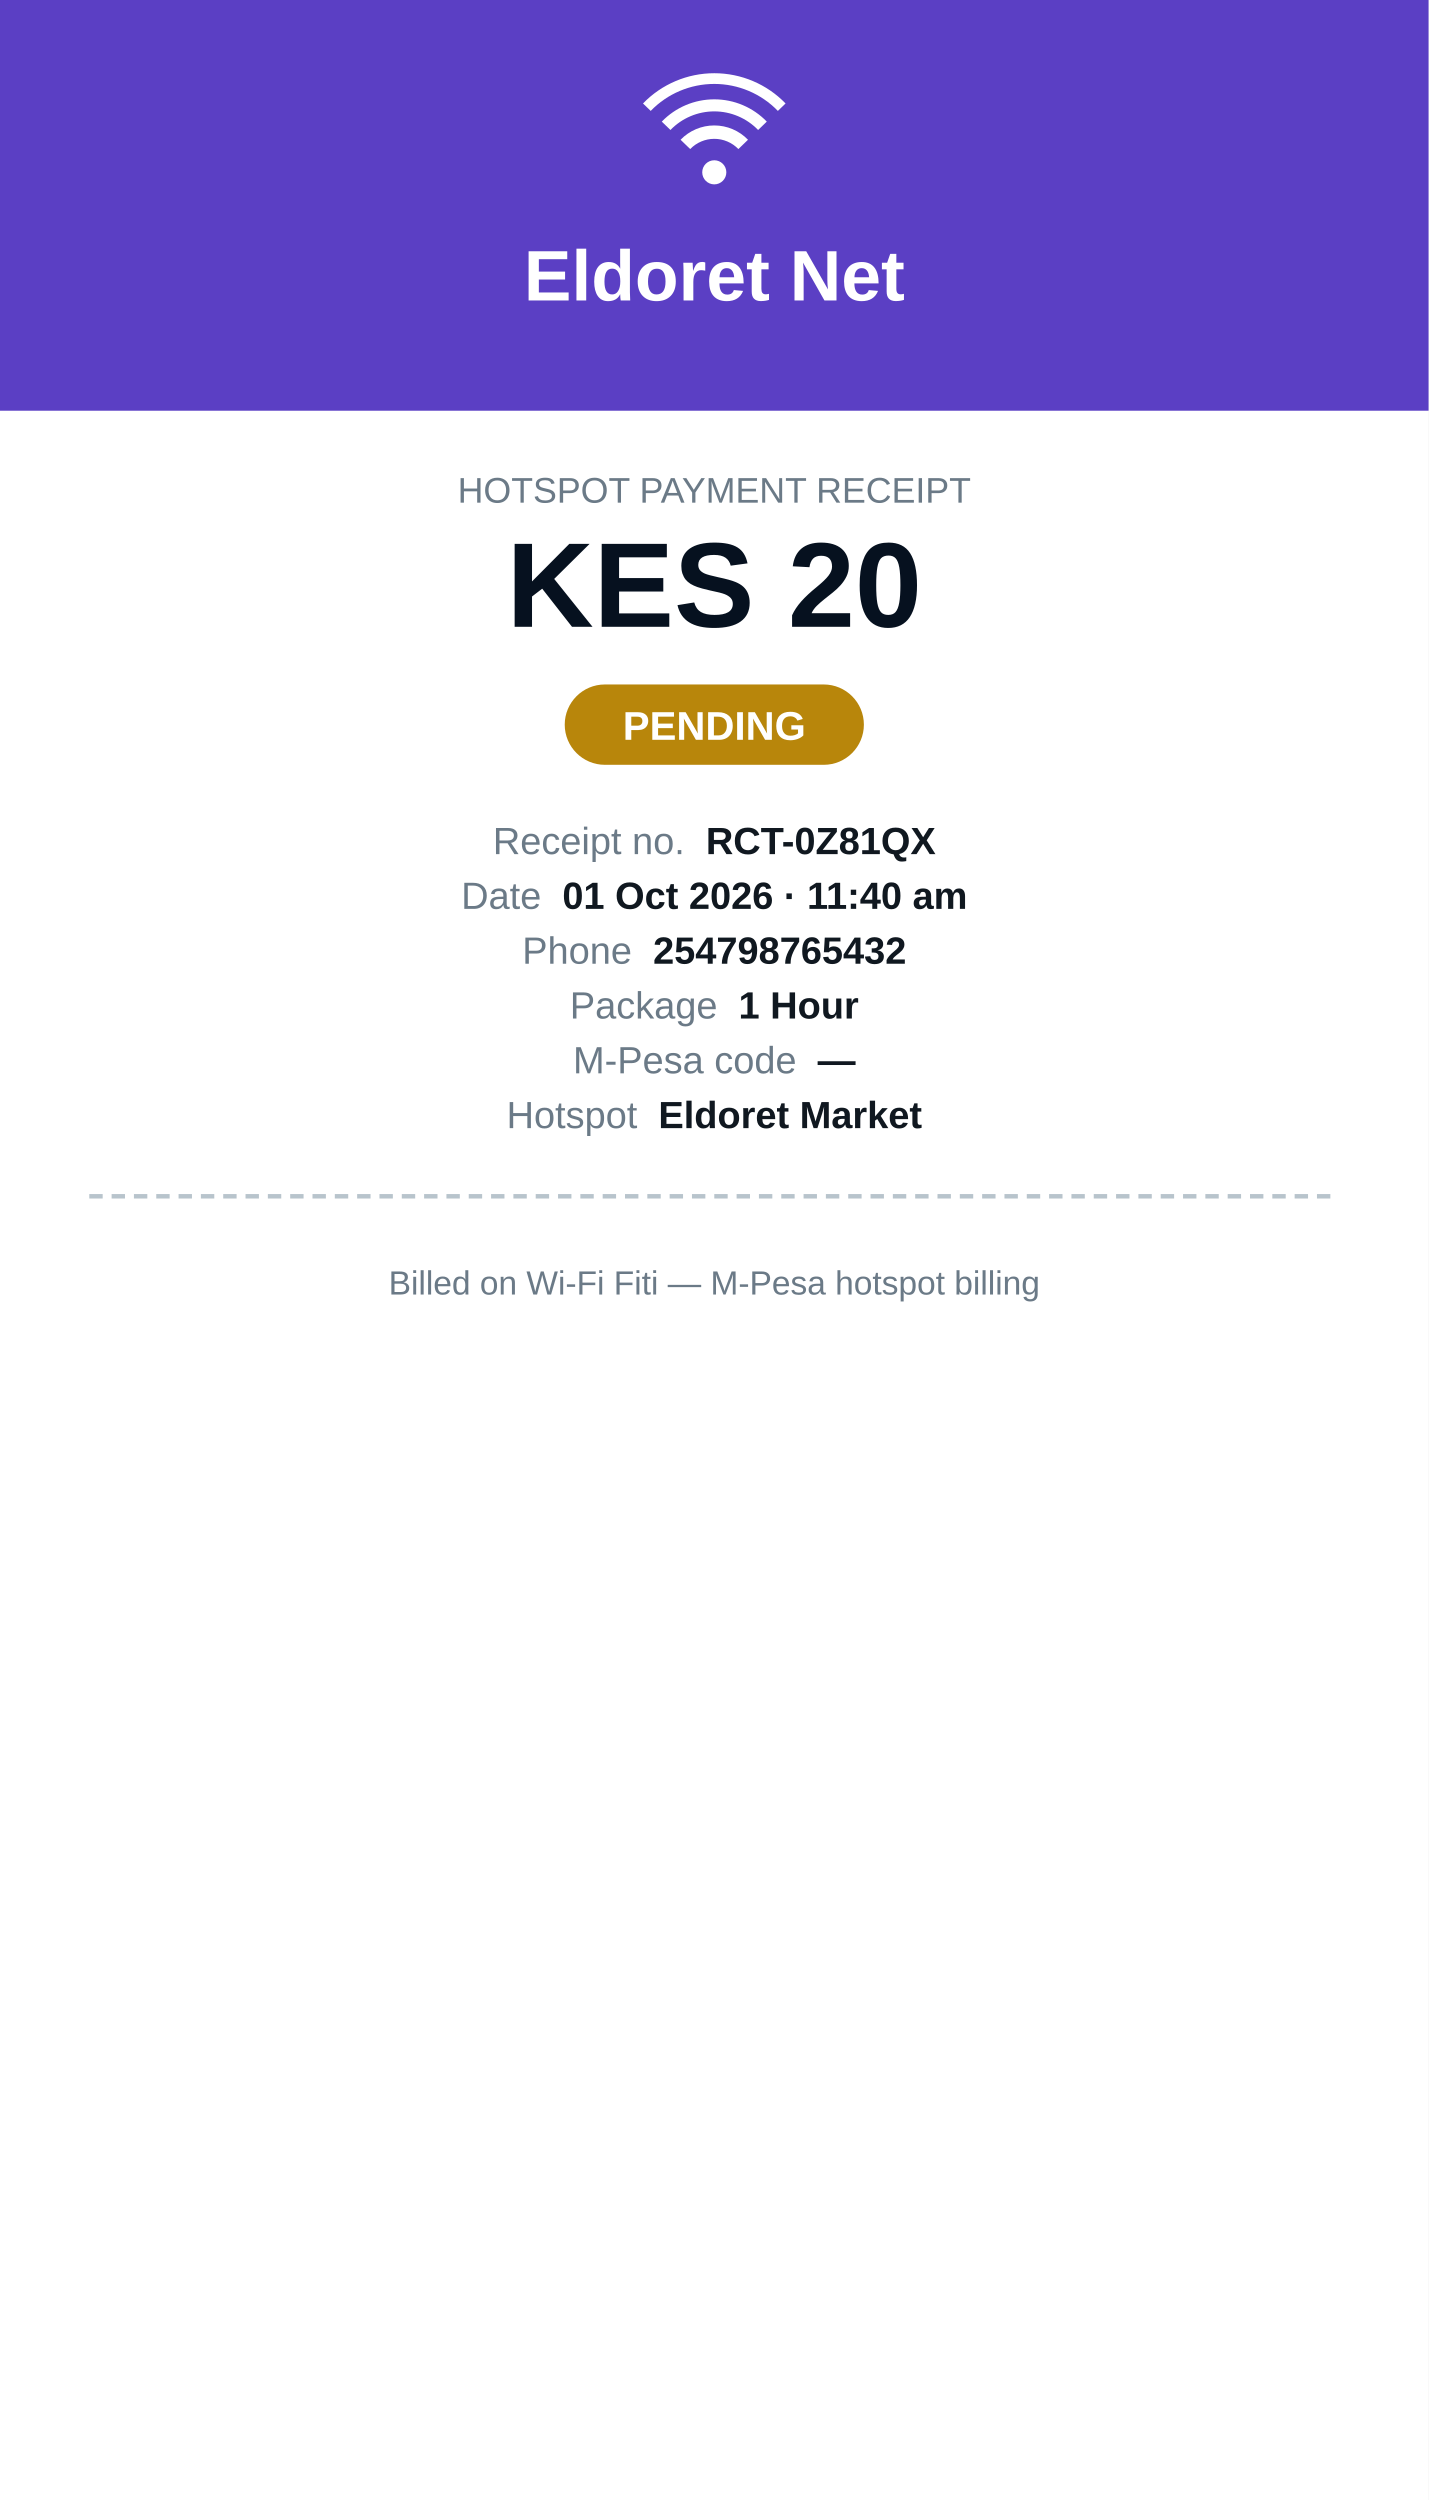
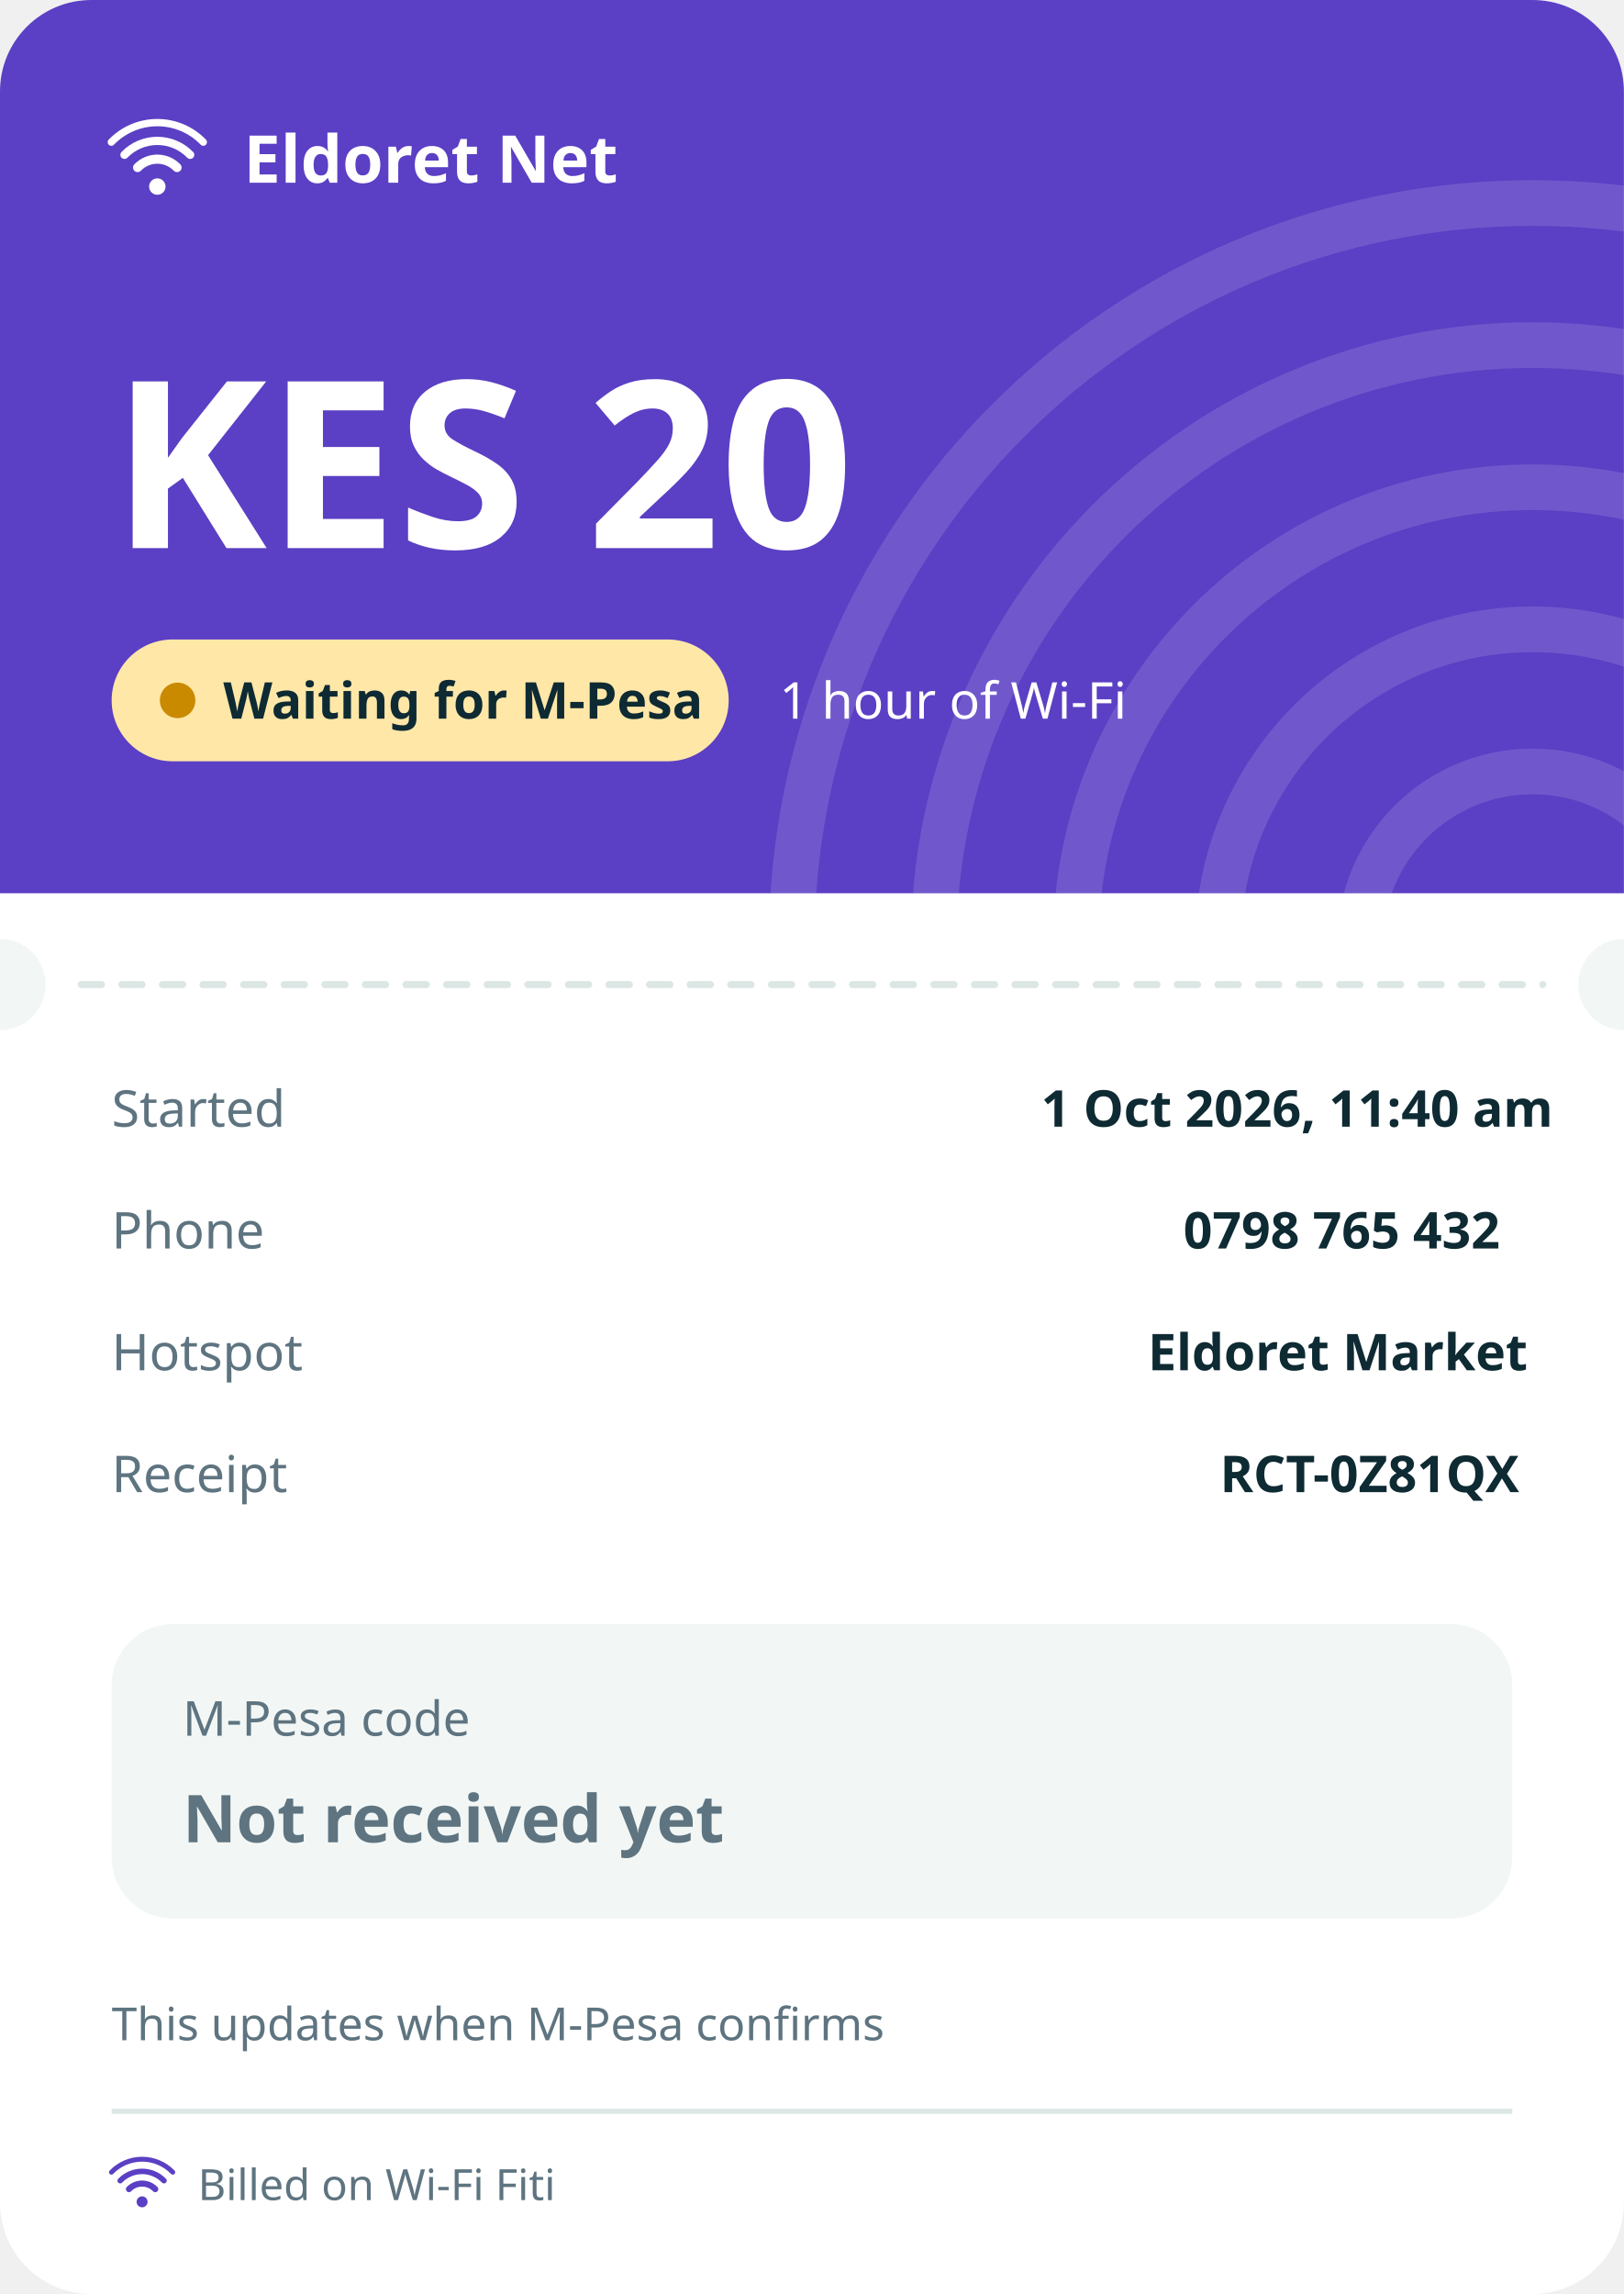
- <svg xmlns="http://www.w3.org/2000/svg" width="320" height="560" viewBox="0 0 320 560">
-   <rect id="Page" x="0.00" y="0.00" width="320.00" height="560.00" rx="0" fill="#FFFFFF" />
-   <g id="Header band">
-     <rect id="Band" x="0.00" y="0.00" width="320.00" height="92.00" rx="0" fill="#5B3FC4" />
-     <g id="Wi-Fi mark" transform="translate(145.00 14.00) scale(1.25)" fill="none">
-       <circle cx="12" cy="19.68" r="2.16" fill="#FFFFFF" />
-       <path d="M6.821 14.678A7.2 7.2 0 0 1 17.179 14.678" stroke="#FFFFFF" stroke-width="2.4" />
-       <path d="M3.368 11.344A12 12 0 0 1 20.632 11.344" stroke="#FFFFFF" stroke-width="2.16" />
-       <path d="M-0.084 8.009A16.8 16.8 0 0 1 24.084 8.009" stroke="#FFFFFF" stroke-width="1.92" />
+ <svg xmlns="http://www.w3.org/2000/svg" width="320" height="452" viewBox="0 0 320 452">
+   <defs>
+     <clipPath id="clip0">
+       <rect x="0" y="0" width="320" height="176" rx="0" />
+     </clipPath>
+   </defs>
+   <g id="Ticket">
+     <rect id="Paper" x="0" y="0" width="320" height="452" rx="18" fill="#FFFFFF" />
+     <g id="Brand block">
+       <path id="Block" d="M0 18A18 18 0 0 1 18 0H302A18 18 0 0 1 320 18V176H0Z" fill="#5B3FC4" />
+       <g id="Signal arcs" clip-path="url(#clip0)">
+         <circle cx="302.0" cy="186.0" r="34.0" fill="none" stroke="#FFFFFF" stroke-opacity="0.13" stroke-width="9" />
+         <circle cx="302.0" cy="186.0" r="62.0" fill="none" stroke="#FFFFFF" stroke-opacity="0.13" stroke-width="9" />
+         <circle cx="302.0" cy="186.0" r="90.0" fill="none" stroke="#FFFFFF" stroke-opacity="0.13" stroke-width="9" />
+         <circle cx="302.0" cy="186.0" r="118.0" fill="none" stroke="#FFFFFF" stroke-opacity="0.13" stroke-width="9" />
+         <circle cx="302.0" cy="186.0" r="146.0" fill="none" stroke="#FFFFFF" stroke-opacity="0.13" stroke-width="9" />
+       </g>
+       <g id="Wi-Fi mark" transform="translate(22.00 22.00) scale(0.75)" fill="none">
+         <circle cx="12" cy="19.68" r="2.16" fill="#FFFFFF" />
+         <path d="M6.821 14.678A7.2 7.2 0 0 1 17.179 14.678" stroke="#FFFFFF" stroke-width="2.4" stroke-linecap="round" />
+         <path d="M3.368 11.344A12 12 0 0 1 20.632 11.344" stroke="#FFFFFF" stroke-width="2.16" stroke-linecap="round" />
+         <path d="M-0.084 8.009A16.8 16.8 0 0 1 24.084 8.009" stroke="#FFFFFF" stroke-width="1.92" stroke-linecap="round" />
+       </g>
+       <text id="Business name" x="48.00" y="36.00" font-family="'Bricolage Grotesque', sans-serif" font-size="13" font-weight="600" fill="#FFFFFF">Eldoret Net</text>
+       <text id="Amount" x="22.00" y="108.00" font-family="'Bricolage Grotesque', sans-serif" font-size="46" font-weight="800" fill="#FFFFFF">KES 20</text>
+       <g id="Status chip">
+         <rect x="22.00" y="126.00" width="121.59" height="24.00" rx="12" fill="#FFE7A8" />
+         <circle cx="35" cy="138" r="3.5" fill="#C98A00" />
+         <text x="44.00" y="141.60" font-family="'Bricolage Grotesque', sans-serif" font-size="10" font-weight="600" fill="#0E2A33">Waiting for M-Pesa</text>
+       </g>
+       <text id="What was bought" x="153.59" y="141.60" font-family="'Bricolage Grotesque', sans-serif" font-size="10" font-weight="500" fill="#FFFFFF">1 hour of Wi-Fi</text>
    </g>
-     <text id="Brand name" x="117.33" y="67.30" font-family="Arimo, 'Liberation Sans', Helvetica, Arial, sans-serif" font-size="16" font-weight="700" fill="#FFFFFF">Eldoret Net</text>
+     <g id="Perforation">
+       <circle cx="0" cy="194" r="9" fill="#F2F7F6" />
+       <circle cx="320" cy="194" r="9" fill="#F2F7F6" />
+       <line x1="16" y1="194" x2="304" y2="194" stroke="#DCE7E5" stroke-width="1.4" stroke-dasharray="4 4" stroke-linecap="round" />
+     </g>
+     <g id="Details">
+       <text x="22.00" y="222.00" font-family="'Bricolage Grotesque', sans-serif" font-size="10" font-weight="400" fill="#5E7480">Started</text>
+       <text x="205.16" y="222.00" font-family="'Bricolage Grotesque', sans-serif" font-size="10" font-weight="600" fill="#0E2A33">1 Oct 2026, 11:40 am</text>
+       <text x="22.00" y="246.00" font-family="'Bricolage Grotesque', sans-serif" font-size="10" font-weight="400" fill="#5E7480">Phone</text>
+       <text x="233.19" y="246.00" font-family="'Bricolage Grotesque', sans-serif" font-size="10" font-weight="600" fill="#0E2A33">0798 765 432</text>
+       <text x="22.00" y="270.00" font-family="'Bricolage Grotesque', sans-serif" font-size="10" font-weight="400" fill="#5E7480">Hotspot</text>
+       <text x="226.20" y="270.00" font-family="'Bricolage Grotesque', sans-serif" font-size="10" font-weight="600" fill="#0E2A33">Eldoret Market</text>
+       <text x="22.00" y="294.00" font-family="'Bricolage Grotesque', sans-serif" font-size="10" font-weight="400" fill="#5E7480">Receipt</text>
+       <text x="240.39" y="294.00" font-family="'Bricolage Grotesque', sans-serif" font-size="10" font-weight="600" fill="#0E2A33">RCT-0Z81QX</text>
+     </g>
+     <g id="Code panel">
+       <rect x="22.00" y="320.00" width="276.00" height="58.00" rx="12" fill="#F2F7F6" />
+       <text x="36.00" y="342.00" font-family="'Bricolage Grotesque', sans-serif" font-size="9.5" font-weight="500" fill="#5E7480">M-Pesa code</text>
+       <text x="36.00" y="363.00" font-family="'Bricolage Grotesque', sans-serif" font-size="13" font-weight="600" fill="#5E7480">Not received yet</text>
+     </g>
+     <g id="Footer">
+       <text id="Note" x="22.00" y="402.00" font-family="'Bricolage Grotesque', sans-serif" font-size="9" font-weight="400" fill="#5E7480">This updates when M-Pesa confirms</text>
+       <line x1="22" y1="416" x2="298" y2="416" stroke="#DCE7E5" stroke-width="1" />
+       <g id="Footer mark" transform="translate(22.00 424.00) scale(0.5)" fill="none">
+         <circle cx="12" cy="19.68" r="2.16" fill="#5B3FC4" />
+         <path d="M6.821 14.678A7.2 7.2 0 0 1 17.179 14.678" stroke="#5B3FC4" stroke-width="2.4" stroke-linecap="round" />
+         <path d="M3.368 11.344A12 12 0 0 1 20.632 11.344" stroke="#5B3FC4" stroke-width="2.16" stroke-linecap="round" />
+         <path d="M-0.084 8.009A16.8 16.8 0 0 1 24.084 8.009" stroke="#5B3FC4" stroke-width="1.92" stroke-linecap="round" />
+       </g>
+       <text x="39.00" y="433.50" font-family="'Bricolage Grotesque', sans-serif" font-size="8.5" font-weight="500" fill="#5E7480">Billed on Wi-Fi Fiti</text>
+     </g>
  </g>
-   <text id="Title" x="102.51" y="112.60" font-family="Arimo, 'Liberation Sans', Helvetica, Arial, sans-serif" font-size="8" fill="#6B7A87">HOTSPOT PAYMENT RECEIPT</text>
-   <text id="Amount" x="113.47" y="140.40" font-family="Arimo, 'Liberation Sans', Helvetica, Arial, sans-serif" font-size="27" font-weight="700" fill="#06111F">KES 20</text>
-   <g id="Status pill">
-     <rect x="126.50" y="153.32" width="67.01" height="18.00" rx="9" fill="#B8860B" />
-     <text x="139.50" y="165.72" font-family="Arimo, 'Liberation Sans', Helvetica, Arial, sans-serif" font-size="9" font-weight="700" fill="#FFFFFF">PENDING</text>
-   </g>
-   <g id="Fields">
-     <text x="110.40" y="191.32" font-family="Arimo, 'Liberation Sans', Helvetica, Arial, sans-serif" font-size="8.5" fill="#6B7A87">Receipt no.</text>
-     <text x="158.12" y="191.32" font-family="Arimo, 'Liberation Sans', Helvetica, Arial, sans-serif" font-size="8.5" font-weight="700" fill="#101820">RCT-0Z81QX</text>
-     <text x="103.30" y="203.59" font-family="Arimo, 'Liberation Sans', Helvetica, Arial, sans-serif" font-size="8.5" fill="#6B7A87">Date</text>
-     <text x="125.97" y="203.59" font-family="Arimo, 'Liberation Sans', Helvetica, Arial, sans-serif" font-size="8.5" font-weight="700" fill="#101820">01 Oct 2026 · 11:40 am</text>
-     <text x="116.98" y="215.87" font-family="Arimo, 'Liberation Sans', Helvetica, Arial, sans-serif" font-size="8.5" fill="#6B7A87">Phone</text>
-     <text x="146.29" y="215.87" font-family="Arimo, 'Liberation Sans', Helvetica, Arial, sans-serif" font-size="8.5" font-weight="700" fill="#101820">254798765432</text>
-     <text x="127.64" y="228.15" font-family="Arimo, 'Liberation Sans', Helvetica, Arial, sans-serif" font-size="8.5" fill="#6B7A87">Package</text>
-     <text x="165.44" y="228.15" font-family="Arimo, 'Liberation Sans', Helvetica, Arial, sans-serif" font-size="8.5" font-weight="700" fill="#101820">1 Hour</text>
-     <text x="128.35" y="240.42" font-family="Arimo, 'Liberation Sans', Helvetica, Arial, sans-serif" font-size="8.5" fill="#6B7A87">M-Pesa code</text>
-     <text x="183.15" y="240.42" font-family="Arimo, 'Liberation Sans', Helvetica, Arial, sans-serif" font-size="8.5" font-weight="700" fill="#101820">—</text>
-     <text x="113.47" y="252.70" font-family="Arimo, 'Liberation Sans', Helvetica, Arial, sans-serif" font-size="8.5" fill="#6B7A87">Hotspot</text>
-     <text x="147.49" y="252.70" font-family="Arimo, 'Liberation Sans', Helvetica, Arial, sans-serif" font-size="8.5" font-weight="700" fill="#101820">Eldoret Market</text>
-   </g>
-   <line id="Dashed rule" x1="20" y1="267.97" x2="300" y2="267.97" stroke="#B8C4CC" stroke-width="1" stroke-dasharray="3 2" />
-   <text x="87.06" y="289.97" font-family="Arimo, 'Liberation Sans', Helvetica, Arial, sans-serif" font-size="7.5" fill="#6B7A87">Billed on Wi-Fi Fiti — M-Pesa hotspot billing</text>
</svg>
